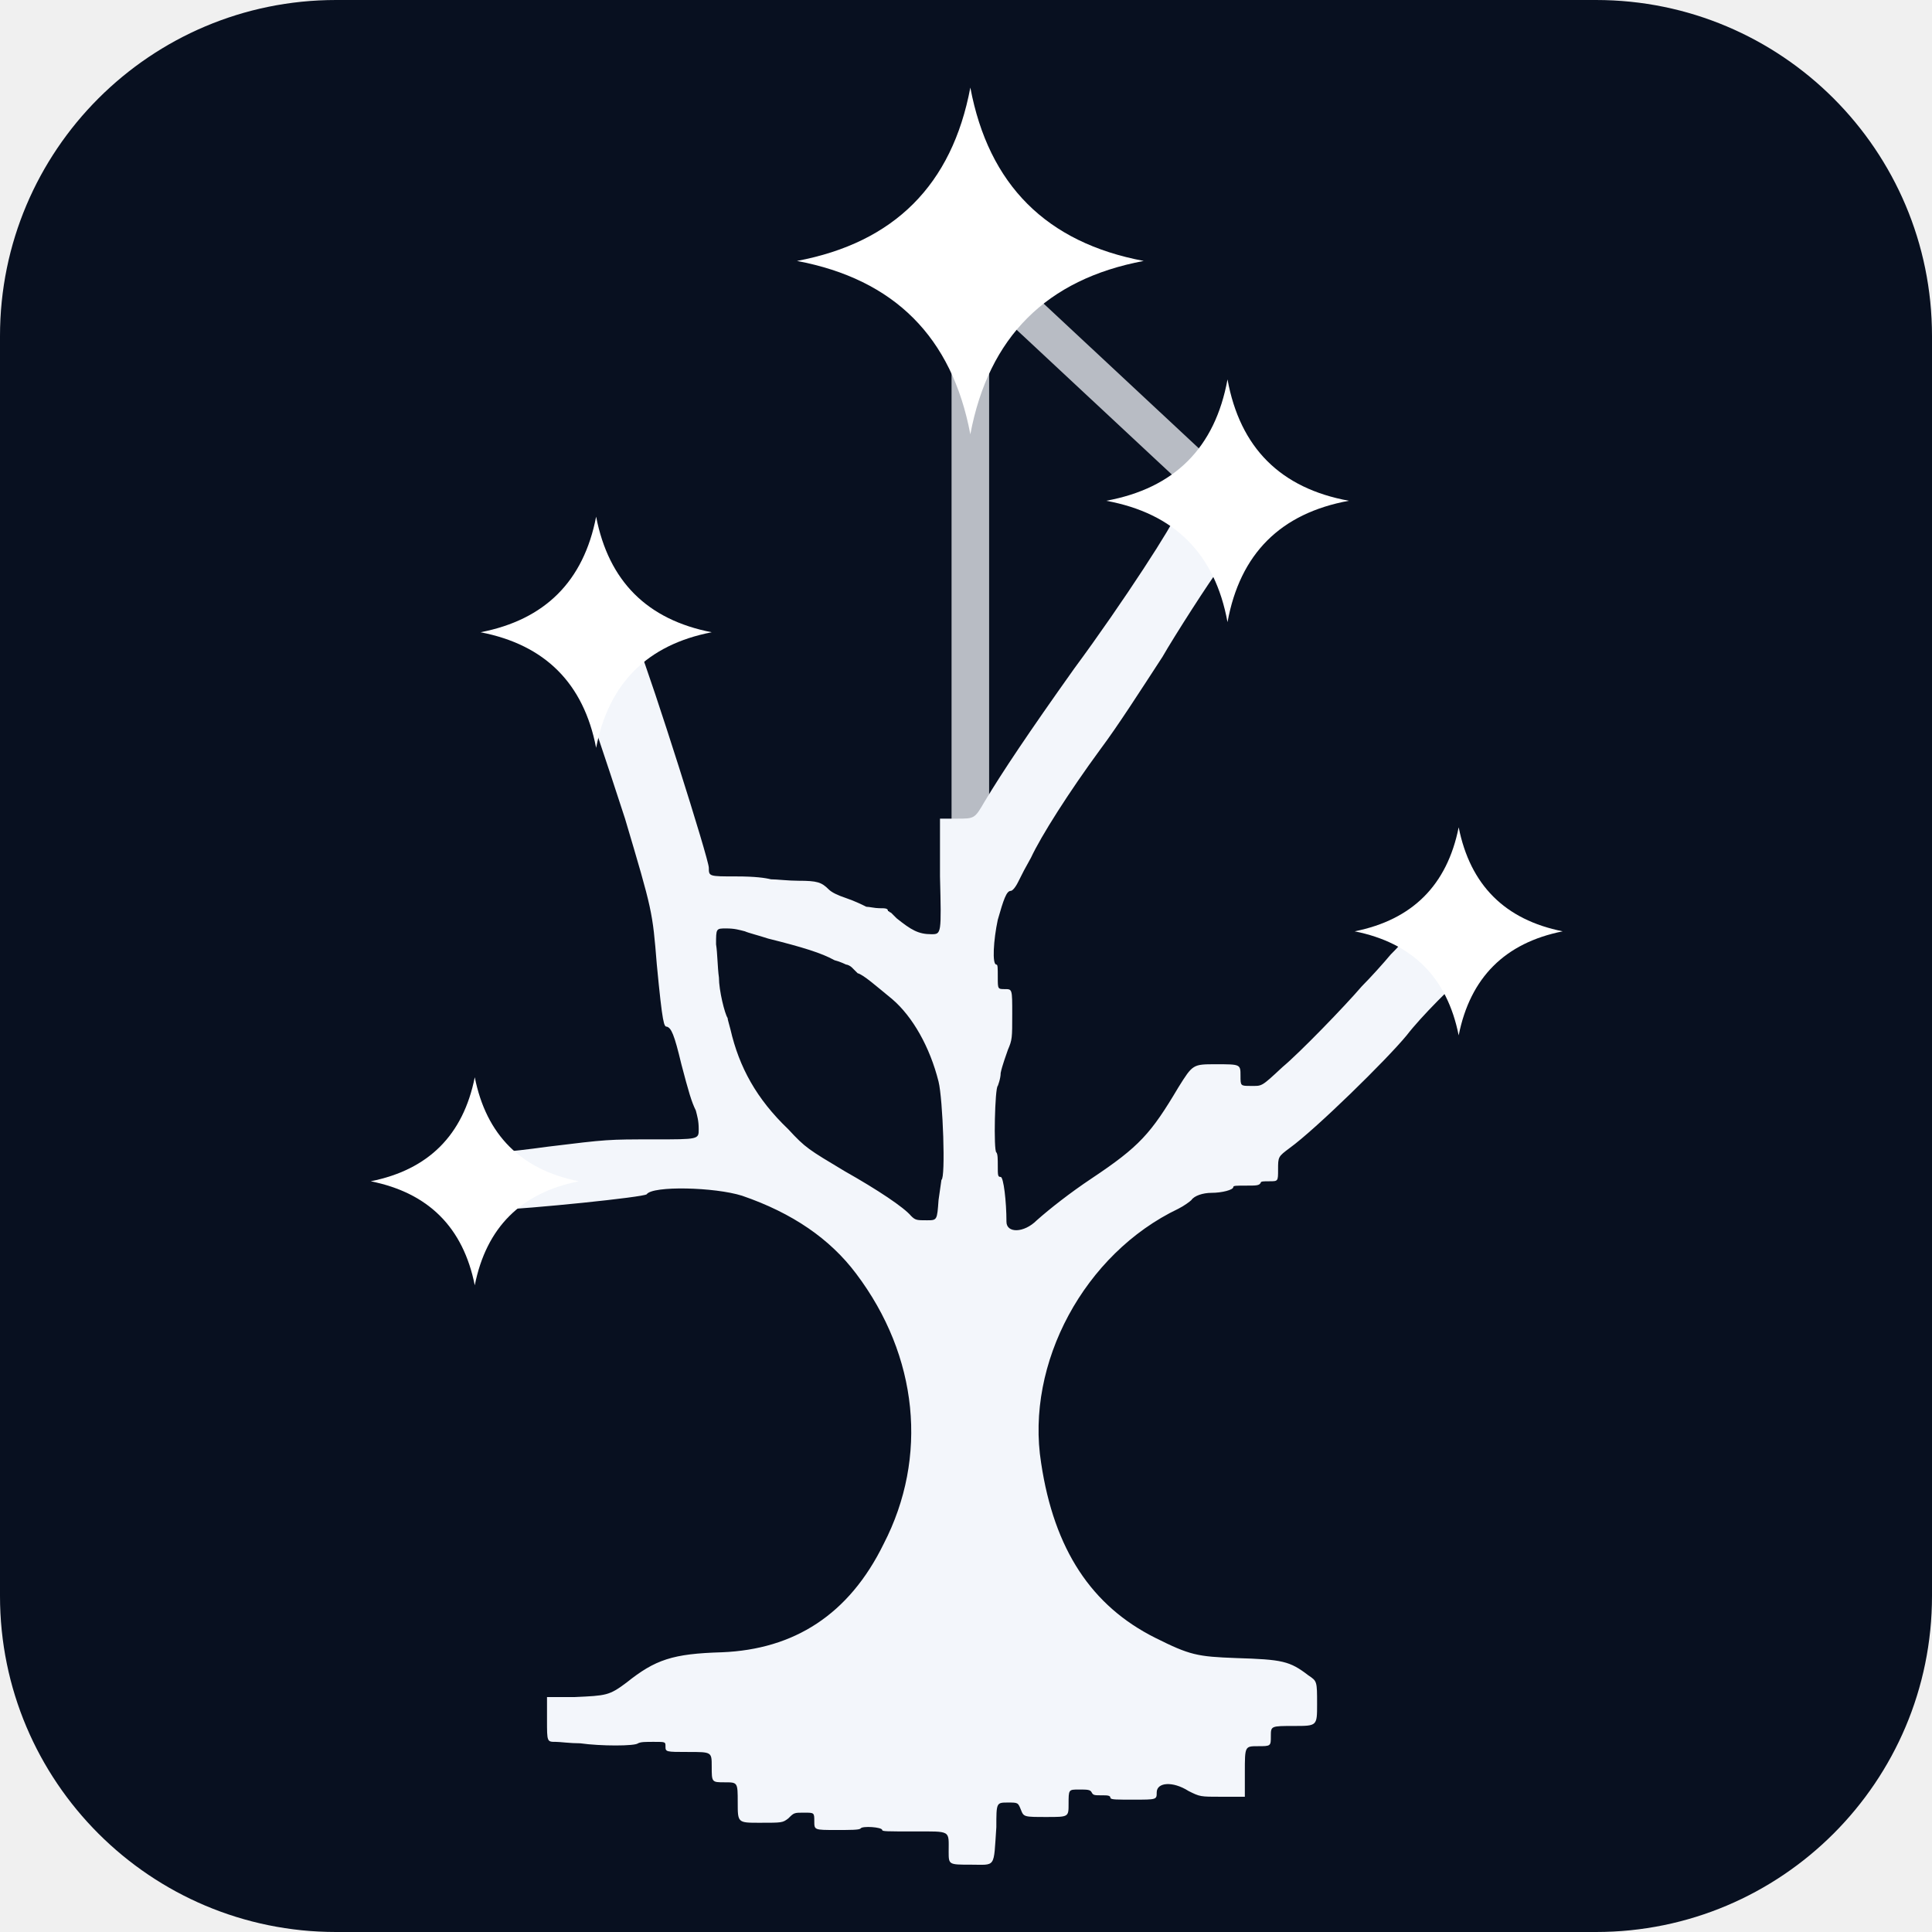
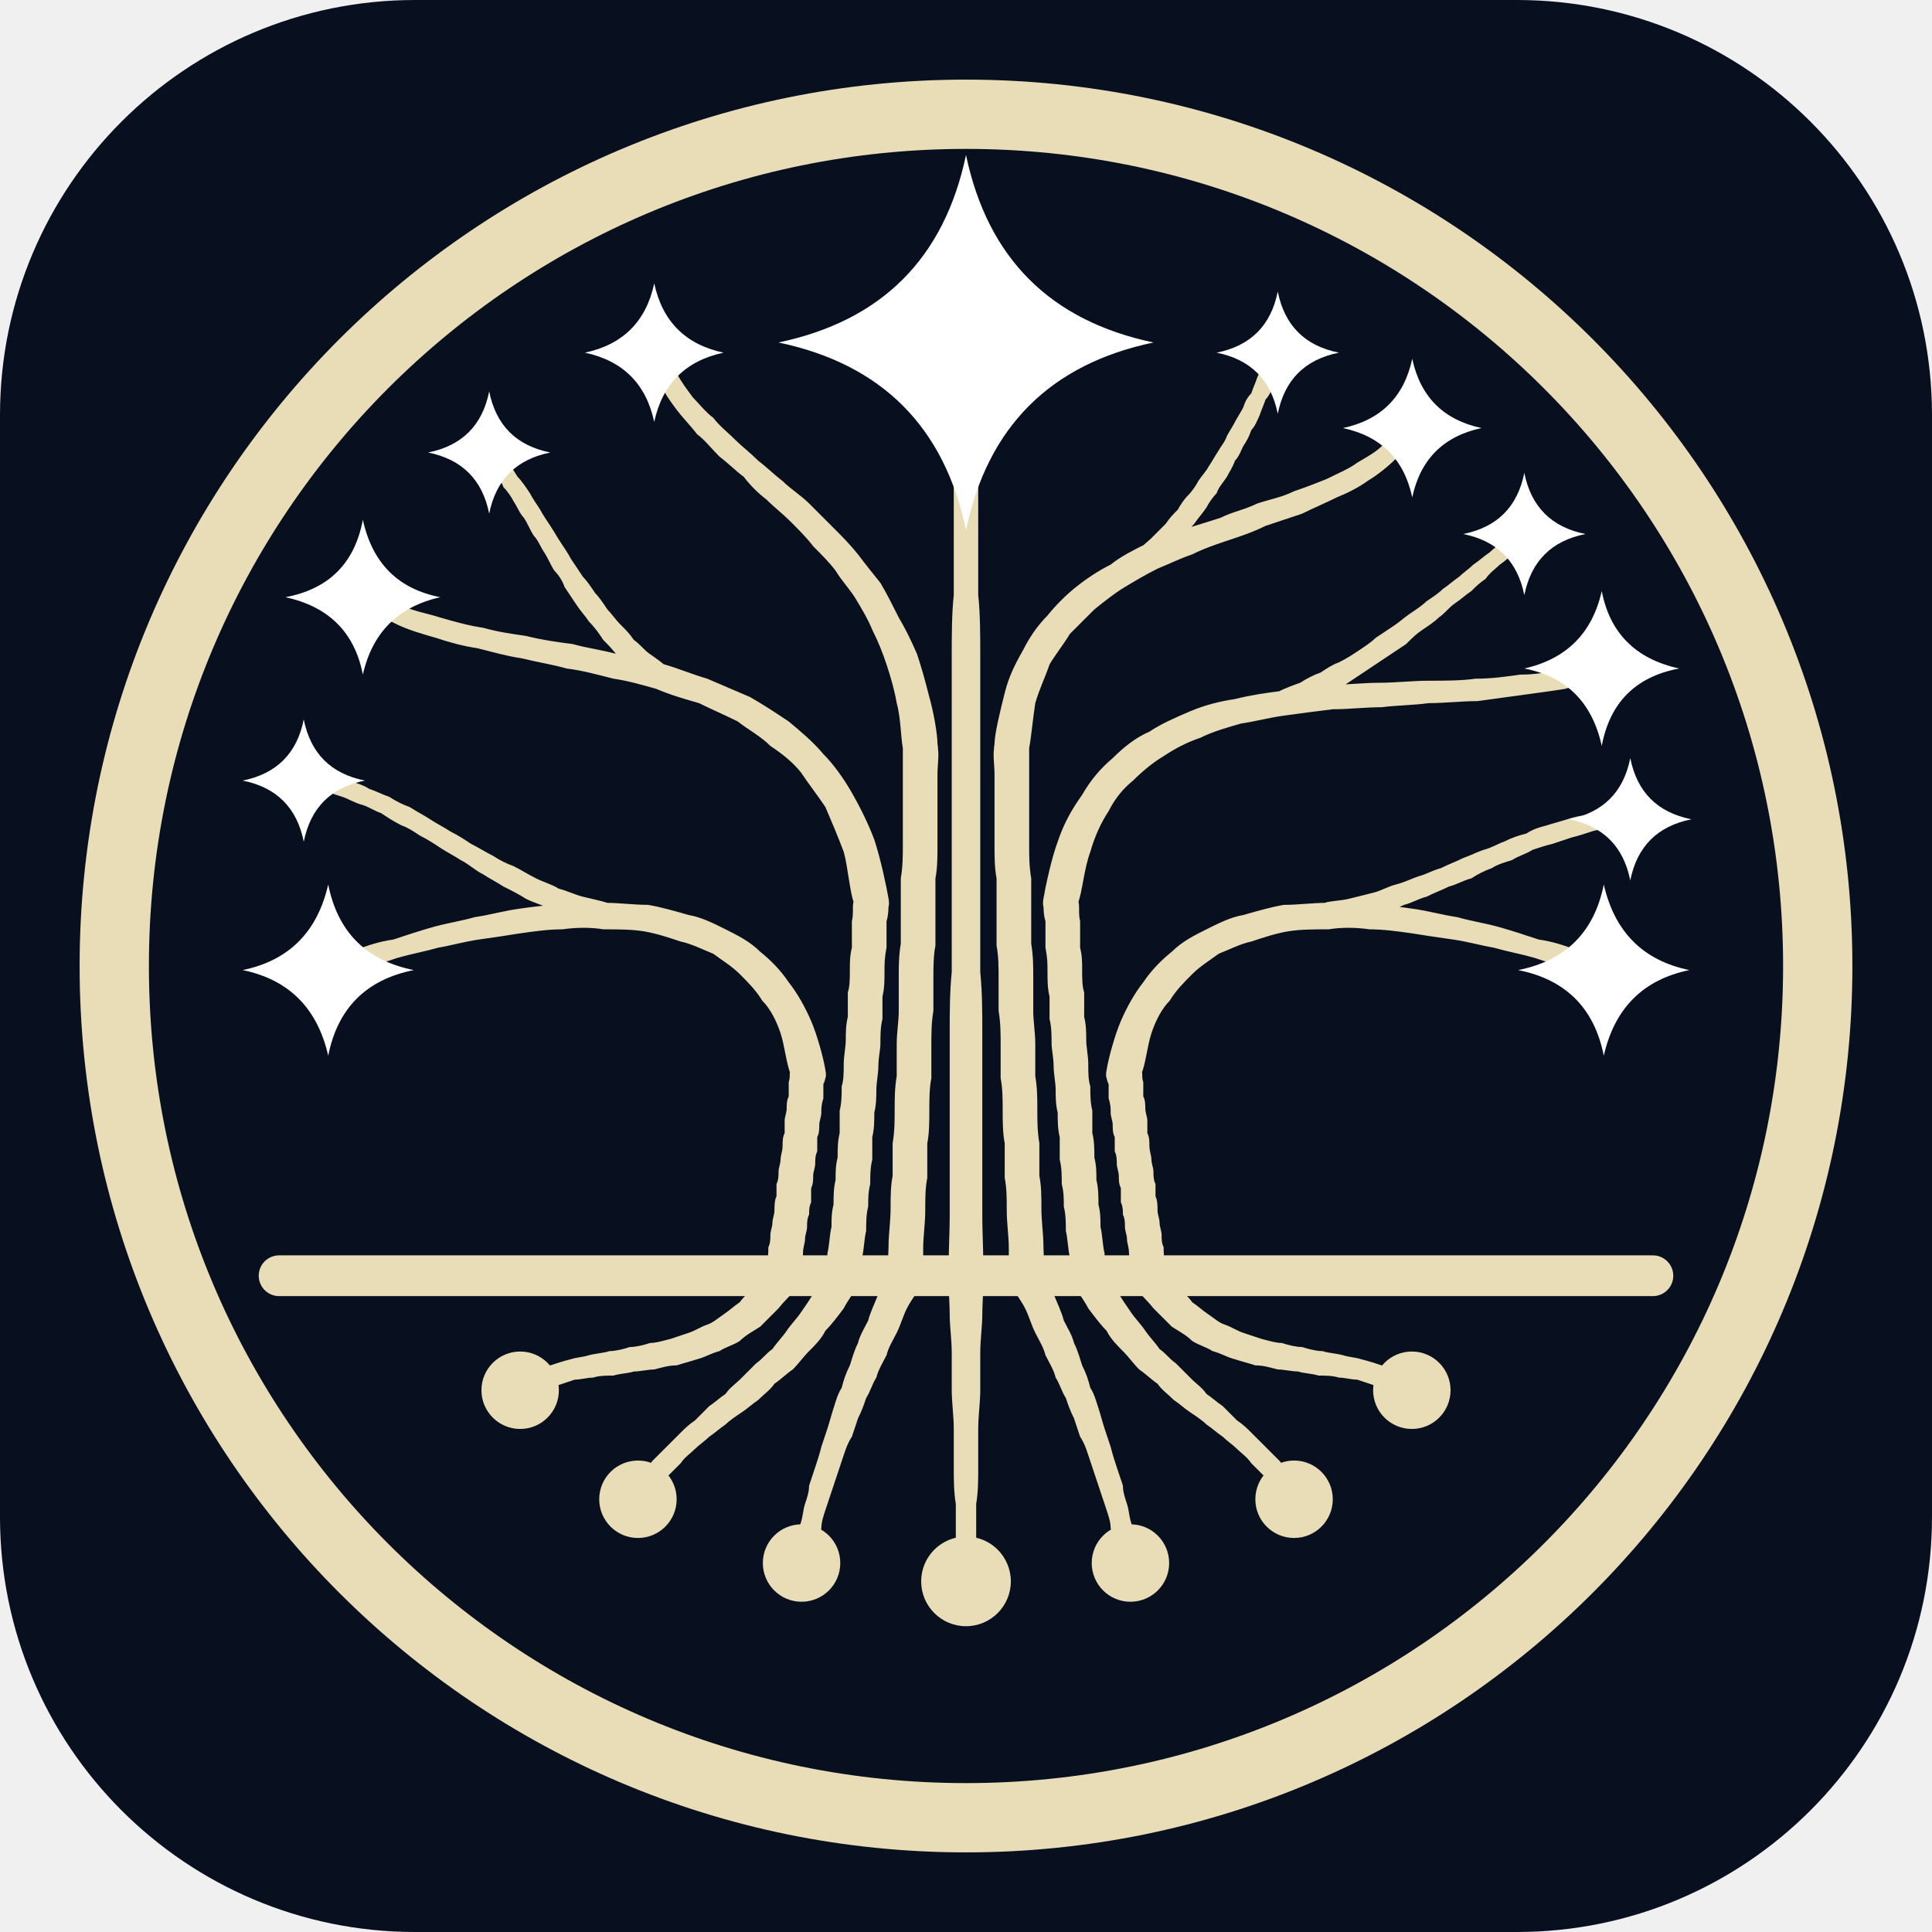
- <svg xmlns="http://www.w3.org/2000/svg" viewBox="68 46 1150 1150">
+ <svg xmlns="http://www.w3.org/2000/svg" viewBox="0 0 1024 1024">
  <style>.s{display:none}@media (max-width:24px){.m{display:none}.s{display:inline}}</style>
-   <rect x="68" y="46" width="1150" height="1150" rx="200" fill="#081020" />
-   <g class="m" transform="translate(643 621) scale(0.86) translate(-623 -590)">
-     <path d="M626 102V503M626 102L804 268" fill="none" stroke="#f3f6fb" stroke-width="26" stroke-linecap="round" opacity=".75" />
-     <path fill="#f3f6fb" fill-rule="evenodd" d="M611 1203C611 1188 613 1189 587 1189C568 1189 565 1189 565 1188C565 1186 551 1185 550 1187C549 1188 543 1188 533 1188C518 1188 518 1188 518 1182C518 1176 518 1176 511 1176C504 1176 504 1176 500 1180C496 1183 496 1183 480 1183C465 1183 465 1183 465 1169C465 1155 465 1155 456 1155C447 1155 447 1155 447 1144C447 1134 447 1134 431 1134C415 1134 415 1134 415 1130C415 1127 415 1127 407 1127C401 1127 398 1127 396 1128C394 1130 370 1130 356 1128C349 1128 342 1127 339 1127C333 1127 333 1127 333 1112L333 1096L352 1096C374 1095 376 1095 388 1086C408 1070 420 1066 454 1065C504 1063 542 1039 566 990C597 930 590 860 547 803C529 779 503 761 468 749C449 743 406 742 402 748C400 750 322 758 295 759L268 759L268 740C268 720 268 720 280 720C289 720 305 719 334 715C375 710 375 710 407 710C438 710 438 710 438 703C438 697 437 694 436 690C433 684 431 677 426 658C421 637 419 633 416 632C414 632 413 631 409 589C406 552 406 552 387 488C372 442 364 418 357 400C348 376 348 376 348 360C348 345 348 345 353 344C357 343 387 342 387 343C387 343 391 355 396 368C406 393 445 516 445 522C445 528 445 528 464 528C477 528 484 529 488 530C492 530 500 531 507 531C520 531 523 532 528 537C530 539 534 541 540 543C546 545 552 548 554 549C556 549 560 550 563 550C567 550 569 550 569 552C570 552 570 553 571 553C571 553 573 555 575 557C585 565 590 568 599 568C606 568 606 568 605 528L605 488L617 488C629 488 629 488 636 476C648 456 666 429 698 384C732 338 768 282 768 278C768 277 772 270 777 263C786 251 786 251 801 251C823 251 823 251 823 270C823 285 823 285 814 298C809 305 804 310 803 310C802 310 800 312 799 314C792 323 767 362 759 376C744 399 728 424 716 440C694 470 675 500 668 515C663 524 663 524 659 532C657 536 655 538 654 538C651 538 649 544 645 558C642 572 641 589 644 589C645 589 645 591 645 598C645 606 645 606 650 606C655 606 655 606 655 623C655 640 655 641 652 648C651 651 648 659 647 664C647 668 645 673 645 673C643 674 642 718 644 719C645 720 645 724 645 728C645 735 645 736 647 736C649 736 651 753 651 767C651 775 663 775 672 766C681 758 695 747 710 737C743 715 751 706 770 674C780 658 780 658 796 658C813 658 813 658 813 666C813 673 813 673 820 673C828 673 827 674 842 660C854 650 885 618 897 604C903 598 912 588 917 582C926 573 927 571 927 568C927 565 928 564 937 556C946 548 946 548 962 548C983 548 983 548 983 570C983 585 983 585 973 592C960 603 938 625 928 638C914 655 865 703 847 716C839 722 839 722 839 731C839 739 839 739 833 739C829 739 827 739 827 740C826 742 824 742 817 742C810 742 808 742 808 743C808 745 800 747 793 747C787 747 781 749 779 752C778 753 774 756 770 758C705 789 664 865 675 934C684 994 710 1033 754 1055C778 1067 783 1068 810 1069C842 1070 847 1071 860 1081C866 1085 866 1085 866 1101C866 1116 866 1116 850 1116C834 1116 834 1116 834 1123C834 1130 834 1130 825 1130C816 1130 816 1130 816 1148L816 1165L800 1165C785 1165 785 1165 777 1161C766 1154 755 1155 755 1162C755 1167 755 1167 739 1167C727 1167 724 1167 723 1166C723 1164 721 1164 717 1164C712 1164 711 1164 710 1162C709 1160 707 1160 701 1160C694 1160 694 1160 694 1170C694 1179 694 1179 679 1179C663 1179 663 1179 661 1174C659 1169 659 1169 652 1169C644 1169 644 1169 644 1186C642 1215 644 1212 626 1212C611 1212 611 1212 611 1203ZM604 752C605 745 606 738 606 738C609 737 607 682 604 670C598 646 586 625 572 613C561 604 552 596 548 595C547 594 545 592 544 591C543 590 541 589 540 589C540 589 536 587 532 586C523 581 510 577 486 571C480 569 472 567 470 566C466 565 463 564 457 564C450 564 450 564 450 575C451 581 451 591 452 598C452 607 456 623 458 626C458 627 459 630 460 634C466 660 478 682 500 703C512 716 514 717 539 732C562 745 580 757 585 763C588 766 589 766 596 766C603 766 603 766 604 752Z" />
-     <path fill="#fff" d="M626 -18Q645 83 746 102Q645 121 626 222Q607 121 506 102Q607 83 626 -18ZM804 184Q817 255 888 268Q817 281 804 352Q791 281 720 268Q791 255 804 184ZM367 279Q380 346 447 359Q380 372 367 439Q354 372 287 359Q354 346 367 279ZM283 667Q295 727 355 739Q295 751 283 811Q271 751 211 739Q271 727 283 667ZM964 494Q976 554 1036 566Q976 578 964 638Q952 578 892 566Q952 554 964 494Z" />
+   <rect width="1024" height="1024" rx="220" fill="#081020" />
+   <g class="m" transform="translate(512 512) scale(1.08) translate(-500 -500)">
+     <circle cx="500" cy="500" r="418" fill="none" stroke="#e9ddb8" stroke-width="34" />
+     <path d="M162.9 652H837.1" stroke="#e9ddb8" stroke-width="20" stroke-linecap="round" />
+     <path fill="#e9ddb8" d="M418 653C419 651 419 650 419 648C419 646 420 643 420 641C420 638 421 636 421 634C421 632 422 630 422 628C422 626 422 624 423 622C423 620 423 618 424 616C424 613 424 611 424 609C425 607 425 605 425 603C425 601 426 599 426 597C426 595 426 593 427 591C427 588 427 586 427 584C428 582 428 580 428 578C428 576 429 574 429 572C429 570 429 568 430 565C430 563 430 560 430 558C431 556 431 555 431 553C431 551 429 547 428 546C427 544 425 544 423 544C422 543 420 543 418 545C417 546 415 549 414 551C413 553 414 554 413 557C413 559 413 561 413 564C412 566 412 568 412 570C412 572 411 574 411 576C411 578 411 580 411 582C410 584 410 586 410 588C410 591 409 593 409 595C409 597 408 599 408 601C408 603 408 605 407 607C407 609 407 611 407 613C406 615 406 618 406 620C406 622 405 624 405 626C405 628 404 630 404 632C404 634 404 636 403 638C403 641 403 643 402 645C402 647 401 649 402 651C402 653 403 657 404 658C405 660 407 660 409 660C410 661 412 661 414 660C416 658 418 655 418 653ZM598 651C599 649 598 647 598 645C597 643 597 641 597 638C596 636 596 634 596 632C596 630 595 628 595 626C595 624 594 622 594 620C594 618 594 615 593 613C593 611 593 609 593 607C592 605 592 603 592 601C592 599 591 597 591 595C591 593 590 591 590 588C590 586 590 584 589 582C589 580 589 578 589 576C589 574 588 572 588 570C588 568 588 566 587 564C587 561 587 559 587 557C586 554 587 553 586 551C585 549 583 546 582 545C580 543 578 543 577 544C575 544 573 544 572 546C571 547 569 551 569 553C569 555 569 556 570 558C570 560 570 563 570 565C571 568 571 570 571 572C571 574 572 576 572 578C572 580 572 582 573 584C573 586 573 588 573 591C574 593 574 595 574 597C574 599 575 601 575 603C575 605 575 607 576 609C576 611 576 613 576 616C577 618 577 620 577 622C578 624 578 626 578 628C578 630 579 632 579 634C579 636 580 638 580 641C580 643 581 646 581 648C581 650 581 651 582 653C582 655 584 658 586 660C588 661 590 661 591 660C593 660 595 660 596 658C597 657 598 653 598 651ZM448 653C449 650 449 647 449 643C450 639 450 634 451 630C451 626 451 622 452 618C452 614 452 611 453 607C453 603 453 599 454 595C454 591 454 588 454 584C455 580 455 576 455 572C456 568 456 564 456 561C456 557 457 553 457 549C457 545 458 541 458 538C458 534 458 530 459 526C459 522 459 518 459 515C460 511 460 507 460 503C460 499 460 496 461 491C461 487 461 482 461 478C462 475 462 471 462 468C461 466 460 463 459 461C457 460 455 460 454 460C452 459 450 460 449 461C447 462 446 465 445 468C444 470 445 474 444 478C444 481 444 486 444 491C443 495 443 498 443 502C443 506 443 510 442 513C442 517 442 521 442 525C441 529 441 533 441 536C441 540 440 544 440 548C440 552 440 556 439 559C439 563 439 567 438 571C438 575 438 579 438 582C437 586 437 590 437 594C436 598 436 601 436 605C435 609 435 613 435 617C434 621 434 624 434 628C433 632 433 637 432 641C432 645 431 648 432 651C432 654 433 657 434 658C436 660 438 660 439 660C441 661 443 661 444 659C446 658 448 656 448 653ZM568 651C569 648 568 645 568 641C567 637 567 632 566 628C566 624 566 621 565 617C565 613 565 609 564 605C564 601 564 598 563 594C563 590 563 586 562 582C562 579 562 575 562 571C561 567 561 563 561 559C560 556 560 552 560 548C560 544 559 540 559 536C559 533 559 529 558 525C558 521 558 517 558 513C557 510 557 506 557 502C557 498 557 495 556 491C556 486 556 481 556 478C555 474 556 470 555 468C554 465 553 462 551 461C550 460 548 459 546 460C545 460 543 460 541 461C540 463 539 466 538 468C538 471 538 475 539 478C539 482 539 487 539 491C540 496 540 499 540 503C540 507 540 511 541 515C541 518 541 522 541 526C542 530 542 534 542 538C542 541 543 545 543 549C543 553 544 557 544 561C544 564 544 568 545 572C545 576 545 580 546 584C546 588 546 591 546 595C547 599 547 603 547 607C548 611 548 614 548 618C549 622 549 626 549 630C550 634 550 639 551 643C551 647 551 650 552 653C552 656 554 658 556 659C557 661 559 661 561 660C562 660 564 660 566 658C567 657 568 654 568 651ZM478 652C479 649 479 644 479 638C479 633 480 626 480 620C480 614 480 609 481 604C481 598 481 593 481 587C482 582 482 576 482 571C482 566 482 560 483 555C483 549 483 544 483 539C483 533 483 528 484 522C484 517 484 511 484 506C484 501 484 495 485 490C485 484 485 479 485 473C485 468 485 463 485 457C486 452 486 446 486 441C486 435 486 430 486 425C486 419 486 412 486 406C486 401 487 396 486 392C486 389 484 387 483 385C482 384 480 384 478 384C476 383 474 384 473 385C472 386 470 388 469 392C469 395 469 401 469 406C469 412 469 419 469 424C469 430 469 435 469 441C469 446 469 451 468 457C468 462 468 468 468 473C468 478 468 484 468 489C467 495 467 500 467 505C467 511 467 516 467 522C467 527 466 533 466 538C466 543 466 549 466 554C465 560 465 565 465 570C465 576 465 581 464 587C464 592 464 597 464 603C463 608 463 613 463 619C463 625 462 632 462 637C462 643 461 648 462 652C462 655 463 657 465 659C466 660 468 660 470 660C471 661 473 660 475 659C476 658 478 656 478 652ZM538 652C539 648 538 643 538 637C538 632 537 625 537 619C537 613 537 608 536 603C536 597 536 592 536 587C535 581 535 576 535 570C535 565 535 560 534 554C534 549 534 543 534 538C534 533 533 527 533 522C533 516 533 511 533 505C533 500 533 495 532 489C532 484 532 478 532 473C532 468 532 462 532 457C531 451 531 446 531 441C531 435 531 430 531 424C531 419 531 412 531 406C531 401 531 395 531 392C530 388 528 386 527 385C526 384 524 383 522 384C520 384 518 384 517 385C516 387 514 389 514 392C513 396 514 401 514 406C514 412 514 419 514 425C514 430 514 435 514 441C514 446 514 452 515 457C515 463 515 468 515 473C515 479 515 484 515 490C516 495 516 501 516 506C516 511 516 517 516 522C517 528 517 533 517 539C517 544 517 549 517 555C518 560 518 566 518 571C518 576 518 582 519 587C519 593 519 598 519 604C520 609 520 614 520 620C520 626 521 633 521 638C521 644 521 649 522 652C522 656 524 658 525 659C527 660 529 661 530 660C532 660 534 660 535 659C537 657 538 655 538 652ZM431 551C430 545 427 534 424 527C421 520 417 513 413 508C409 502 404 497 399 493C394 488 388 485 382 482C376 479 370 476 364 475C357 473 350 471 344 470C337 470 330 469 323 469C316 469 308 469 301 470C294 470 287 471 280 472C273 473 266 475 259 476C252 478 245 479 238 481C231 483 225 485 219 487C212 488 206 490 201 492C195 494 188 497 185 498C182 499 183 500 182 501C182 502 182 503 182 504C183 505 183 505 184 506C185 506 185 507 188 506C191 506 198 503 204 501C209 500 215 498 221 496C228 494 234 493 241 491C247 490 254 488 261 487C268 486 275 485 281 484C288 483 295 482 302 482C309 481 316 481 322 482C329 482 336 482 342 483C348 484 354 486 360 488C365 489 371 492 376 494C380 497 385 500 389 504C393 508 397 512 400 517C404 521 407 527 409 533C411 539 412 549 414 553C416 558 417 558 419 560C420 561 422 561 424 560C426 560 427 560 429 558C430 556 432 556 431 551ZM324 469C321 468 316 467 312 466C308 465 304 463 300 462C297 460 293 459 289 457C285 455 282 453 278 451C275 450 271 448 268 446C264 444 261 442 257 440C254 438 251 436 247 434C244 432 240 430 237 428C234 426 230 424 227 422C224 421 220 419 217 417C214 416 210 414 207 413C204 411 200 410 197 409C193 408 190 407 186 406C183 406 178 405 175 405C173 405 173 406 172 406C171 407 171 408 171 408C171 409 171 410 172 411C172 412 173 412 175 413C177 413 181 414 184 414C188 415 191 416 194 417C197 418 200 420 204 421C207 422 210 424 213 425C216 427 219 429 223 431C226 432 229 434 232 436C236 438 239 440 242 442C245 444 249 446 252 448C256 450 259 453 263 455C266 457 270 459 273 461C277 463 281 465 284 467C288 469 292 470 296 472C300 474 304 475 308 477C312 478 318 481 321 481C324 482 325 481 326 480C328 479 328 478 328 477C329 476 329 474 328 473C327 472 327 471 324 469ZM462 467C461 461 458 447 455 438C452 430 448 422 444 415C440 408 435 401 430 396C425 390 419 385 413 380C407 376 401 372 394 368C387 365 380 362 373 359C366 357 359 354 352 352C344 350 337 349 329 347C322 345 314 344 307 342C299 341 292 340 284 338C277 337 270 336 263 334C256 333 249 331 242 329C236 327 229 326 223 323C218 321 210 317 207 315C203 314 204 315 203 315C202 316 201 316 201 317C200 318 200 319 200 320C200 321 199 321 202 323C206 325 214 329 220 332C226 335 233 337 240 339C246 341 253 343 260 344C268 346 275 348 282 349C290 351 297 352 304 354C312 355 319 357 327 359C334 360 341 362 348 364C355 367 362 369 369 371C375 374 382 377 388 380C393 384 399 387 404 392C410 396 415 400 419 405C423 411 427 416 431 422C434 429 437 436 440 444C442 451 443 464 445 469C447 475 448 474 449 476C451 477 453 477 455 476C456 476 458 476 459 474C460 473 463 473 462 467ZM354 354C352 352 348 349 345 347C342 345 340 342 337 340C335 337 333 335 330 332C328 330 326 327 324 325C322 322 320 319 318 317C316 314 314 311 312 309C310 306 308 303 306 300C305 298 303 295 301 292C299 289 298 287 296 284C294 281 292 278 291 276C289 273 287 270 286 268C284 265 282 262 280 260C278 257 277 255 275 252C273 250 271 247 269 245C267 244 267 244 266 244C265 244 264 244 263 245C263 245 262 246 262 247C262 248 262 248 263 250C264 252 266 255 268 257C270 260 272 262 273 265C275 267 277 270 278 272C280 275 281 278 283 280C285 283 286 286 288 289C290 291 291 294 293 297C295 300 296 303 298 306C300 308 302 311 303 314C305 317 307 320 309 323C311 326 313 328 315 331C318 334 320 337 322 340C324 342 327 345 329 348C332 350 335 353 337 356C340 358 344 362 346 363C349 365 350 364 352 364C353 364 354 363 355 362C355 361 356 360 356 359C356 357 355 356 354 354ZM486 391C486 386 484 375 482 368C480 360 478 353 476 347C473 340 470 334 467 329C464 323 461 317 458 312C454 307 450 302 447 298C443 293 439 289 435 285C431 281 427 277 423 273C419 269 414 266 410 262C406 259 402 255 398 252C394 248 390 245 387 242C383 238 379 235 376 231C372 228 369 224 366 221C363 217 360 213 358 209C355 205 353 199 351 197C349 194 349 195 348 194C347 194 346 194 345 195C344 195 343 195 343 196C343 197 342 198 343 200C344 203 347 210 350 214C352 219 355 223 358 227C361 231 365 235 368 239C372 242 375 246 379 250C383 253 387 257 391 260C394 264 398 268 402 271C406 275 410 278 414 282C418 286 422 290 425 294C429 298 433 302 436 306C439 311 443 315 446 320C449 325 452 330 454 335C457 341 459 346 461 352C463 358 465 365 466 371C468 378 468 388 469 393C471 398 472 398 474 399C475 401 477 401 479 400C480 400 482 400 484 398C485 397 487 396 486 391ZM586 553C588 549 589 539 591 533C593 527 596 521 600 517C603 512 607 508 611 504C615 500 620 497 624 494C629 492 635 489 640 488C646 486 652 484 658 483C664 482 671 482 678 482C684 481 691 481 698 482C705 482 712 483 719 484C725 485 732 486 739 487C746 488 753 490 759 491C766 493 772 494 779 496C785 498 791 500 796 501C802 503 809 506 812 506C815 507 815 506 816 506C817 505 817 505 818 504C818 503 818 502 818 501C817 500 818 499 815 498C812 497 805 494 799 492C794 490 788 488 781 487C775 485 769 483 762 481C755 479 748 478 741 476C734 475 727 473 720 472C713 471 706 470 699 470C692 469 684 469 677 469C670 469 663 470 656 470C650 471 643 473 636 475C630 476 624 479 618 482C612 485 606 488 601 493C596 497 591 502 587 508C583 513 579 520 576 527C573 534 570 545 569 551C568 556 570 556 571 558C573 560 574 560 576 560C578 561 580 561 581 560C583 558 584 558 586 553ZM679 481C682 481 687 479 691 478C695 477 699 476 703 474C707 473 711 472 715 470C719 469 722 467 726 466C730 464 733 463 737 461C741 460 744 458 748 457C751 455 755 453 758 452C761 450 765 449 768 448C771 446 775 445 778 443C781 442 784 441 788 440C791 439 794 438 797 437C801 436 804 435 807 434C810 433 813 433 816 433C820 432 824 432 826 432C828 431 829 431 829 430C830 429 830 429 830 428C830 427 830 426 829 425C829 425 828 424 826 424C824 424 819 424 816 424C812 425 809 425 805 426C802 426 798 427 795 428C792 429 788 430 785 431C781 432 778 433 775 435C771 436 768 437 764 439C761 440 758 442 754 443C751 444 747 446 744 447C740 449 737 450 733 452C729 453 726 455 722 456C719 457 715 459 711 460C707 461 704 463 700 464C696 465 692 466 688 467C684 468 679 468 676 469C674 470 673 472 672 473C671 474 671 475 672 476C672 478 672 479 673 480C675 480 676 481 679 481ZM555 469C557 464 558 452 561 444C563 437 566 430 570 424C573 418 577 413 582 409C587 404 592 400 597 397C603 393 609 390 615 388C621 385 628 383 635 381C642 380 649 378 657 377C664 376 672 375 680 374C688 374 696 373 704 373C712 372 720 372 727 371C735 371 743 370 751 370C758 369 766 368 773 367C780 366 788 365 794 364C801 362 810 359 813 358C817 356 816 356 816 355C817 354 816 353 816 352C816 351 815 350 814 350C813 349 814 349 810 349C807 350 799 353 792 354C786 356 779 357 772 357C765 358 758 359 750 359C743 360 735 360 727 360C719 360 711 361 703 361C695 361 687 362 679 362C671 363 663 364 655 365C647 366 640 367 632 369C625 370 617 372 610 375C603 378 596 381 590 385C583 388 577 393 572 398C566 403 561 409 557 416C552 423 548 430 545 439C542 447 539 461 538 467C537 473 540 473 541 474C542 476 544 476 545 476C547 477 549 477 551 476C552 474 553 474 555 469ZM659 376C661 375 666 373 669 371C673 369 676 367 679 366C683 364 686 362 689 360C692 358 695 356 698 354C701 352 704 350 707 348C710 346 713 344 716 342C719 339 721 337 724 335C727 333 730 331 732 329C735 327 737 324 740 322C743 320 745 318 748 316C750 314 752 312 755 310C757 307 760 305 762 303C765 301 767 299 769 297C772 295 775 293 777 291C778 290 778 289 778 288C778 287 778 286 777 286C777 285 776 284 775 284C774 284 773 284 772 285C770 286 767 289 764 291C762 293 759 295 757 297C754 299 752 301 749 303C747 305 744 307 742 309C739 311 737 313 734 315C732 317 729 319 726 321C724 323 721 325 718 327C715 329 713 331 710 333C707 335 704 337 701 339C699 341 696 343 693 345C690 347 687 349 683 351C680 352 677 354 674 356C671 357 667 359 664 361C661 362 656 364 654 365C651 367 651 368 650 370C650 371 650 372 651 373C651 374 652 375 653 376C654 377 656 377 659 376ZM531 393C532 388 533 377 534 371C536 364 539 358 541 352C544 347 548 342 551 337C555 333 559 329 563 325C568 321 573 317 578 314C583 311 588 308 594 305C599 303 605 300 611 298C617 295 623 293 629 291C635 289 641 287 647 284C653 282 659 280 665 278C671 275 676 273 682 270C687 268 693 265 697 262C702 259 707 255 711 251C716 248 721 241 723 239C725 236 724 236 723 235C723 234 722 233 722 232C721 232 720 231 719 231C718 232 718 231 715 233C713 235 709 241 705 244C701 248 697 250 692 253C688 256 683 258 677 261C672 263 667 265 661 267C655 270 649 271 643 273C637 276 631 277 625 280C619 282 612 284 606 286C600 288 594 291 588 293C582 296 576 299 571 303C565 306 559 310 554 314C549 318 544 323 540 328C535 333 531 339 528 345C524 352 521 358 519 366C517 374 514 386 514 391C513 396 515 397 516 398C518 400 520 400 521 400C523 401 525 401 526 399C528 398 529 398 531 393ZM593 305C595 303 598 300 600 297C602 295 604 293 606 290C608 288 610 285 612 283C614 280 616 278 618 275C619 273 621 270 623 268C624 265 626 263 628 260C629 258 631 255 632 252C634 250 635 247 636 245C638 242 639 240 640 237C642 235 643 232 644 230C645 227 646 225 647 222C649 220 650 217 651 215C652 212 653 210 654 208C655 205 656 202 657 200C657 198 657 198 657 197C656 196 655 195 655 195C654 195 653 194 652 195C651 195 650 196 650 197C649 199 647 202 646 204C645 207 644 209 643 211C642 214 641 216 640 219C638 221 637 223 636 226C635 228 633 231 632 233C631 235 629 238 628 240C627 243 625 245 624 247C622 250 621 252 619 255C618 257 616 259 614 262C613 264 611 267 609 269C607 271 605 274 604 276C602 278 600 280 598 283C596 285 594 287 591 290C589 292 586 294 585 296C583 298 583 300 583 301C583 303 584 304 585 305C585 305 586 306 588 306C589 306 591 306 593 305ZM403 647C401 650 399 654 396 657C394 660 391 662 389 665C386 667 384 669 381 671C378 673 376 675 373 676C370 677 367 679 364 680C361 681 358 682 355 683C351 684 348 685 345 685C342 686 338 687 335 687C332 688 328 689 325 689C322 690 319 690 315 691C312 692 309 692 306 693C302 694 299 695 296 696C293 697 290 698 287 700C284 701 281 703 279 704C277 706 277 707 277 708C276 709 277 710 277 711C278 711 278 712 280 712C281 713 282 713 284 712C286 711 288 709 291 708C294 707 296 706 299 706C302 705 305 704 308 703C311 703 314 702 317 702C320 701 324 701 327 701C330 700 334 700 337 699C340 699 344 698 347 698C351 697 354 696 358 696C361 695 365 694 368 693C372 692 375 690 379 689C382 687 386 686 389 684C392 681 396 679 399 677C402 674 405 671 408 668C411 664 416 660 417 657C419 653 418 651 418 649C417 647 416 646 415 645C413 644 411 643 410 644C408 644 405 645 403 647ZM583 657C584 660 589 664 592 668C595 671 598 674 601 677C604 679 608 681 611 684C614 686 618 687 621 689C625 690 628 692 632 693C635 694 639 695 642 696C646 696 649 697 653 698C656 698 660 699 663 699C666 700 670 700 673 701C676 701 680 701 683 702C686 702 689 703 692 703C695 704 698 705 701 706C704 706 706 707 709 708C712 709 714 711 716 712C718 713 719 713 720 712C722 712 722 711 723 711C723 710 724 709 723 708C723 707 723 706 721 704C719 703 716 701 713 700C710 698 707 697 704 696C701 695 698 694 694 693C691 692 688 692 685 691C681 690 678 690 675 689C672 689 668 688 665 687C662 687 658 686 655 685C652 685 649 684 645 683C642 682 639 681 636 680C633 679 630 677 627 676C624 675 622 673 619 671C616 669 614 667 611 665C609 662 606 660 604 657C601 654 599 650 597 647C595 645 592 644 590 644C589 643 587 644 585 645C584 646 583 647 582 649C582 651 581 653 583 657ZM433 648C430 650 428 656 426 659C424 663 421 667 419 670C417 673 414 676 412 679C410 682 407 685 405 688C402 690 400 693 397 695C394 698 392 700 389 703C387 705 384 707 382 710C379 712 377 714 374 716C372 718 369 721 367 723C364 725 362 727 360 729C357 732 355 734 353 736C351 738 348 741 346 743C344 746 342 748 340 751C339 754 336 757 335 759C334 761 335 762 335 763C335 765 336 765 337 766C338 766 338 766 339 766C340 766 341 766 343 764C344 762 346 759 348 757C350 754 352 752 354 750C356 748 358 746 360 744C362 741 365 739 367 737C369 735 372 733 374 731C377 729 379 727 382 725C384 723 387 721 390 719C393 717 395 715 398 713C401 710 404 708 406 705C409 703 412 700 415 698C418 695 420 692 423 689C426 686 429 683 431 679C434 676 437 672 440 668C442 664 446 659 447 656C449 653 448 650 448 648C447 647 446 645 444 645C443 644 441 643 439 644C437 644 435 645 433 648ZM553 656C554 659 558 664 560 668C563 672 566 676 569 679C571 683 574 686 577 689C580 692 582 695 585 698C588 700 591 703 594 705C596 708 599 710 602 713C605 715 607 717 610 719C613 721 616 723 618 725C621 727 623 729 626 731C628 733 631 735 633 737C635 739 638 741 640 744C642 746 644 748 646 750C648 752 650 754 652 757C654 759 656 762 657 764C659 766 660 766 661 766C662 766 662 766 663 766C664 765 665 765 665 763C665 762 666 761 665 759C664 757 661 754 660 751C658 748 656 746 654 743C652 741 649 738 647 736C645 734 643 732 640 729C638 727 636 725 633 723C631 721 628 718 626 716C623 714 621 712 618 710C616 707 613 705 611 703C608 700 606 698 603 695C600 693 598 690 595 688C593 685 590 682 588 679C586 676 583 673 581 670C579 667 576 663 574 659C572 656 570 650 567 648C565 645 563 644 561 644C559 643 557 644 556 645C554 645 553 647 552 648C552 650 551 653 553 656ZM462 648C460 651 459 657 457 661C455 666 453 670 452 674C450 678 448 681 447 685C445 689 444 693 443 696C441 700 440 703 439 707C437 710 436 714 435 717C434 720 433 724 432 727C431 730 430 733 429 736C428 740 427 743 426 746C425 749 424 752 423 755C423 758 422 761 421 764C420 767 420 770 419 773C418 776 418 779 417 783C416 786 415 790 415 792C415 794 415 795 416 796C416 797 417 797 418 797C419 798 420 798 421 797C422 797 423 796 424 794C425 792 425 788 426 785C427 782 428 779 429 776C429 773 430 770 431 767C432 764 433 761 434 758C435 755 436 752 437 749C438 746 439 743 440 740C441 737 442 734 444 731C445 728 446 725 447 722C449 718 450 715 451 712C453 709 454 705 456 702C457 698 459 695 461 691C462 687 464 684 466 680C468 676 469 672 471 668C473 664 477 659 478 656C479 652 478 650 477 648C477 646 475 645 474 644C472 644 470 643 468 644C467 644 464 645 462 648ZM522 656C523 659 527 664 529 668C531 672 532 676 534 680C536 684 538 687 539 691C541 695 543 698 544 702C546 705 547 709 549 712C550 715 551 718 553 722C554 725 555 728 556 731C558 734 559 737 560 740C561 743 562 746 563 749C564 752 565 755 566 758C567 761 568 764 569 767C570 770 571 773 571 776C572 779 573 782 574 785C575 788 575 792 576 794C577 796 578 797 579 797C580 798 581 798 582 797C583 797 584 797 584 796C585 795 585 794 585 792C585 790 584 786 583 783C582 779 582 776 581 773C580 770 580 767 579 764C578 761 577 758 577 755C576 752 575 749 574 746C573 743 572 740 571 736C570 733 569 730 568 727C567 724 566 720 565 717C564 714 563 710 561 707C560 703 559 700 557 696C556 693 555 689 553 685C552 681 550 678 548 674C547 670 545 666 543 661C541 657 540 651 538 648C536 645 533 644 532 644C530 643 528 644 526 644C525 645 523 646 523 648C522 650 521 652 522 656ZM508 652C509 646 508 633 508 623C508 614 508 604 508 594C508 584 508 574 508 564C508 554 508 544 508 533C508 523 508 513 507 503C507 492 507 482 507 471C507 461 507 451 507 440C507 430 507 420 507 409C507 399 507 389 507 378C507 368 507 358 507 348C507 338 507 327 506 318C506 308 506 298 506 288C506 278 506 268 506 259C506 249 506 236 506 231C506 225 505 227 504 226C503 225 501 225 500 225C499 225 497 225 496 226C495 227 494 225 494 231C494 236 494 249 494 259C494 268 494 278 494 288C494 298 494 308 494 318C493 327 493 338 493 348C493 358 493 368 493 378C493 389 493 399 493 409C493 420 493 430 493 440C493 451 493 461 493 471C493 482 493 492 493 503C492 513 492 523 492 533C492 544 492 554 492 564C492 574 492 584 492 594C492 604 492 614 492 623C492 633 491 646 492 652C492 658 494 657 495 659C496 660 498 660 500 660C502 660 504 660 505 659C506 657 508 658 508 652ZM492 652C491 656 492 664 492 671C492 677 493 683 493 690C493 696 493 702 493 708C493 714 494 721 494 727C494 733 494 740 494 746C494 752 494 758 495 764C495 771 495 777 495 783C495 790 495 798 496 802C496 806 497 805 497 806C498 806 499 806 500 806C501 806 502 806 503 806C503 805 504 806 504 802C505 798 505 790 505 783C505 777 505 771 505 764C506 758 506 752 506 746C506 740 506 733 506 727C506 721 507 714 507 708C507 702 507 696 507 690C507 683 508 677 508 671C508 664 509 656 508 652C508 648 506 647 505 645C504 644 502 644 500 644C498 644 496 644 495 645C494 647 492 648 492 652Z" />
+     <g fill="#e9ddb8">
+       <circle cx="281.2" cy="708.2" r="19" />
+       <circle cx="718.8" cy="708.2" r="19" />
+       <circle cx="339" cy="761.7" r="19" />
+       <circle cx="661" cy="761.7" r="19" />
+       <circle cx="419.3" cy="793" r="19" />
+       <circle cx="580.7" cy="793" r="19" />
+       <circle cx="500" cy="802" r="22" />
+     </g>
+     <path fill="#ffffff" d="M187 460Q194 495 229 502Q194 509 187 544Q179 509 145 502Q179 495 187 460ZM175 379Q180 404 205 409Q180 414 175 439Q170 414 145 409Q170 404 175 379ZM204 281Q211 313 242 319Q211 326 204 357Q198 326 166 319Q198 313 204 281ZM266 218Q271 243 296 248Q271 253 266 278Q261 253 236 248Q261 243 266 218ZM347 165Q353 193 381 199Q353 205 347 233Q341 205 313 199Q341 193 347 165ZM813 460Q821 495 855 502Q821 509 813 544Q806 509 771 502Q806 495 813 460ZM826 398Q831 423 856 428Q831 433 826 458Q821 433 796 428Q821 423 826 398ZM812 316Q818 347 850 354Q818 360 812 392Q805 360 774 354Q805 347 812 316ZM774 258Q779 283 804 288Q779 293 774 318Q769 293 744 288Q769 283 774 258ZM719 202Q725 230 753 236Q725 242 719 270Q713 242 685 236Q713 230 719 202ZM653 169Q658 194 683 199Q658 204 653 229Q648 204 623 199Q648 194 653 169ZM500 102Q516 178 592 194Q516 210 500 286Q484 210 408 194Q484 178 500 102Z" />
  </g>
-   <g class="s" transform="translate(643 621) scale(0.86) translate(-623 -590)">
-     <path d="M626 102V503" fill="none" stroke="#f3f6fb" stroke-width="44" stroke-linecap="round" opacity=".75" />
-     <path fill="#f3f6fb" fill-rule="evenodd" d="M596 1218C596 1202 602 1204 549 1203C503 1203 503 1203 503 1200C503 1198 503 1198 476 1198L450 1198L450 1184C450 1170 450 1170 441 1170C432 1170 432 1170 432 1160C432 1149 432 1149 416 1149C401 1149 400 1149 400 1147C400 1145 399 1145 376 1145C360 1145 348 1144 340 1143C334 1143 327 1142 324 1142C318 1142 318 1142 318 1112L318 1081L337 1081C359 1080 361 1080 373 1071C393 1055 405 1051 438 1050C500 1048 542 1012 564 942C579 895 547 819 501 788C461 762 449 760 380 768C338 773 338 773 296 774L253 774L253 740L253 705L265 705C274 705 290 704 319 700C358 695 361 695 385 695L409 695L409 678C408 659 406 648 401 647C399 647 398 646 394 604C391 567 391 567 372 503C357 457 349 433 342 415C333 391 333 391 333 360C333 330 333 330 338 329C342 328 402 327 402 328C402 328 406 340 411 353C421 378 460 501 460 507C460 513 460 513 479 513C492 513 499 514 504 515C507 515 515 516 522 516C535 516 538 517 543 522C548 528 557 530 575 530L590 530L590 502L590 473L602 473C614 473 614 473 621 461C633 441 651 414 683 370C717 323 753 267 753 263C753 262 757 255 762 248C771 236 771 236 801 236C842 236 838 232 838 270C838 300 838 300 829 313C824 320 819 325 818 325C817 325 815 327 814 329C807 338 782 377 774 391C759 414 743 439 731 455C709 485 690 515 683 530C678 539 678 539 674 547C672 551 670 553 669 553C665 553 663 560 663 576C663 591 663 591 666 591C671 591 672 651 667 662C660 679 657 720 663 721C675 724 695 722 701 718C726 701 737 689 755 659L764 643L797 643C829 643 829 643 836 637C843 631 874 599 885 586C889 581 897 573 902 567C911 558 912 556 912 553C912 550 913 549 922 541C932 533 932 533 962 533C1001 533 998 530 998 570C998 600 998 600 988 607C975 618 953 640 943 652C929 670 880 718 862 731C854 738 854 738 854 746C854 754 854 754 848 754C844 754 842 754 842 756C841 757 839 757 832 757C825 757 823 757 823 758C823 760 815 762 808 762C802 762 796 764 794 767C793 768 789 771 785 773C750 789 723 818 703 860C686 895 687 931 706 974C723 1012 745 1031 789 1049C800 1053 800 1053 825 1054C857 1055 862 1056 875 1066C881 1070 881 1070 881 1101L881 1131L865 1131C849 1131 849 1131 849 1138C849 1145 849 1145 840 1145C831 1145 831 1145 831 1162L831 1180L800 1180C781 1180 770 1180 770 1181C770 1182 759 1182 740 1182C709 1182 709 1182 709 1188C709 1194 709 1194 684 1194C657 1194 658 1193 658 1214C658 1228 661 1227 626 1227C596 1227 596 1227 596 1218ZM590 702C589 672 577 645 557 628C546 619 537 611 533 610C532 609 530 607 529 606C528 605 526 604 525 604C525 604 520 602 516 600C508 596 508 596 492 596C477 596 477 596 477 611C477 640 488 662 515 688C537 711 555 720 575 720L590 720L590 702Z" />
-     <path fill="#fff" d="M626 -28Q647 81 756 102Q647 123 626 232Q605 123 496 102Q605 81 626 -28ZM804 163Q821 251 909 268Q821 285 804 373Q787 285 699 268Q787 251 804 163ZM367 259Q383 343 467 359Q383 375 367 459Q351 375 267 359Q351 343 367 259ZM964 471Q979 551 1059 566Q979 581 964 661Q949 581 869 566Q949 551 964 471Z" />
+   <g class="s" transform="scale(64)" shape-rendering="crispEdges">
+     <rect x="5" y="1" width="1" height="1" fill="#e9ddb8" />
+     <rect x="6" y="1" width="1" height="1" fill="#e9ddb8" />
+     <rect x="7" y="1" width="1" height="1" fill="#e9ddb8" />
+     <rect x="8" y="1" width="1" height="1" fill="#e9ddb8" />
+     <rect x="9" y="1" width="1" height="1" fill="#e9ddb8" />
+     <rect x="10" y="1" width="1" height="1" fill="#e9ddb8" />
+     <rect x="3" y="2" width="1" height="1" fill="#6d6c64" />
+     <rect x="4" y="2" width="1" height="1" fill="#e9ddb8" />
+     <rect x="5" y="2" width="1" height="1" fill="#e9ddb8" />
+     <rect x="7" y="2" width="1" height="1" fill="#777c84" />
+     <rect x="8" y="2" width="1" height="1" fill="#777c84" />
+     <rect x="10" y="2" width="1" height="1" fill="#e9ddb8" />
+     <rect x="11" y="2" width="1" height="1" fill="#e9ddb8" />
+     <rect x="12" y="2" width="1" height="1" fill="#6d6c64" />
+     <rect x="2" y="3" width="1" height="1" fill="#6d6c64" />
+     <rect x="3" y="3" width="1" height="1" fill="#e9ddb8" />
+     <rect x="6" y="3" width="1" height="1" fill="#777c84" />
+     <rect x="7" y="3" width="1" height="1" fill="#ffffff" />
+     <rect x="8" y="3" width="1" height="1" fill="#ffffff" />
+     <rect x="9" y="3" width="1" height="1" fill="#777c84" />
+     <rect x="12" y="3" width="1" height="1" fill="#e9ddb8" />
+     <rect x="13" y="3" width="1" height="1" fill="#6d6c64" />
+     <rect x="2" y="4" width="1" height="1" fill="#e9ddb8" />
+     <rect x="4" y="4" width="1" height="1" fill="#ffffff" />
+     <rect x="7" y="4" width="1" height="1" fill="#e9ddb8" />
+     <rect x="8" y="4" width="1" height="1" fill="#e9ddb8" />
+     <rect x="11" y="4" width="1" height="1" fill="#ffffff" />
+     <rect x="13" y="4" width="1" height="1" fill="#e9ddb8" />
+     <rect x="1" y="5" width="1" height="1" fill="#e9ddb8" />
+     <rect x="2" y="5" width="1" height="1" fill="#e9ddb8" />
+     <rect x="5" y="5" width="1" height="1" fill="#e9ddb8" />
+     <rect x="7" y="5" width="1" height="1" fill="#e9ddb8" />
+     <rect x="8" y="5" width="1" height="1" fill="#e9ddb8" />
+     <rect x="10" y="5" width="1" height="1" fill="#e9ddb8" />
+     <rect x="13" y="5" width="1" height="1" fill="#e9ddb8" />
+     <rect x="14" y="5" width="1" height="1" fill="#e9ddb8" />
+     <rect x="1" y="6" width="1" height="1" fill="#e9ddb8" />
+     <rect x="6" y="6" width="1" height="1" fill="#e9ddb8" />
+     <rect x="7" y="6" width="1" height="1" fill="#e9ddb8" />
+     <rect x="8" y="6" width="1" height="1" fill="#e9ddb8" />
+     <rect x="9" y="6" width="1" height="1" fill="#e9ddb8" />
+     <rect x="14" y="6" width="1" height="1" fill="#e9ddb8" />
+     <rect x="1" y="7" width="1" height="1" fill="#e9ddb8" />
+     <rect x="3" y="7" width="1" height="1" fill="#777c84" />
+     <rect x="7" y="7" width="1" height="1" fill="#e9ddb8" />
+     <rect x="8" y="7" width="1" height="1" fill="#e9ddb8" />
+     <rect x="12" y="7" width="1" height="1" fill="#777c84" />
+     <rect x="14" y="7" width="1" height="1" fill="#e9ddb8" />
+     <rect x="1" y="8" width="1" height="1" fill="#e9ddb8" />
+     <rect x="2" y="8" width="1" height="1" fill="#777c84" />
+     <rect x="3" y="8" width="1" height="1" fill="#ffffff" />
+     <rect x="4" y="8" width="1" height="1" fill="#78766c" />
+     <rect x="5" y="8" width="1" height="1" fill="#78766c" />
+     <rect x="6" y="8" width="1" height="1" fill="#78766c" />
+     <rect x="7" y="8" width="1" height="1" fill="#e9ddb8" />
+     <rect x="8" y="8" width="1" height="1" fill="#e9ddb8" />
+     <rect x="9" y="8" width="1" height="1" fill="#78766c" />
+     <rect x="10" y="8" width="1" height="1" fill="#78766c" />
+     <rect x="11" y="8" width="1" height="1" fill="#78766c" />
+     <rect x="12" y="8" width="1" height="1" fill="#ffffff" />
+     <rect x="13" y="8" width="1" height="1" fill="#777c84" />
+     <rect x="14" y="8" width="1" height="1" fill="#e9ddb8" />
+     <rect x="1" y="9" width="1" height="1" fill="#e9ddb8" />
+     <rect x="3" y="9" width="1" height="1" fill="#777c84" />
+     <rect x="7" y="9" width="1" height="1" fill="#e9ddb8" />
+     <rect x="8" y="9" width="1" height="1" fill="#e9ddb8" />
+     <rect x="12" y="9" width="1" height="1" fill="#777c84" />
+     <rect x="14" y="9" width="1" height="1" fill="#e9ddb8" />
+     <rect x="1" y="10" width="1" height="1" fill="#e9ddb8" />
+     <rect x="2" y="10" width="1" height="1" fill="#e9ddb8" />
+     <rect x="4" y="10" width="1" height="1" fill="#e9ddb8" />
+     <rect x="5" y="10" width="1" height="1" fill="#e9ddb8" />
+     <rect x="6" y="10" width="1" height="1" fill="#e9ddb8" />
+     <rect x="7" y="10" width="1" height="1" fill="#e9ddb8" />
+     <rect x="8" y="10" width="1" height="1" fill="#e9ddb8" />
+     <rect x="9" y="10" width="1" height="1" fill="#e9ddb8" />
+     <rect x="10" y="10" width="1" height="1" fill="#e9ddb8" />
+     <rect x="11" y="10" width="1" height="1" fill="#e9ddb8" />
+     <rect x="13" y="10" width="1" height="1" fill="#e9ddb8" />
+     <rect x="14" y="10" width="1" height="1" fill="#e9ddb8" />
+     <rect x="2" y="11" width="1" height="1" fill="#e9ddb8" />
+     <rect x="6" y="11" width="1" height="1" fill="#78766c" />
+     <rect x="7" y="11" width="1" height="1" fill="#e9ddb8" />
+     <rect x="8" y="11" width="1" height="1" fill="#e9ddb8" />
+     <rect x="9" y="11" width="1" height="1" fill="#78766c" />
+     <rect x="13" y="11" width="1" height="1" fill="#e9ddb8" />
+     <rect x="2" y="12" width="1" height="1" fill="#6d6c64" />
+     <rect x="3" y="12" width="1" height="1" fill="#e9ddb8" />
+     <rect x="5" y="12" width="1" height="1" fill="#78766c" />
+     <rect x="7" y="12" width="1" height="1" fill="#e9ddb8" />
+     <rect x="8" y="12" width="1" height="1" fill="#e9ddb8" />
+     <rect x="10" y="12" width="1" height="1" fill="#78766c" />
+     <rect x="12" y="12" width="1" height="1" fill="#e9ddb8" />
+     <rect x="13" y="12" width="1" height="1" fill="#6d6c64" />
+     <rect x="3" y="13" width="1" height="1" fill="#6d6c64" />
+     <rect x="4" y="13" width="1" height="1" fill="#e9ddb8" />
+     <rect x="5" y="13" width="1" height="1" fill="#e9ddb8" />
+     <rect x="7" y="13" width="1" height="1" fill="#78766c" />
+     <rect x="8" y="13" width="1" height="1" fill="#78766c" />
+     <rect x="10" y="13" width="1" height="1" fill="#e9ddb8" />
+     <rect x="11" y="13" width="1" height="1" fill="#e9ddb8" />
+     <rect x="12" y="13" width="1" height="1" fill="#6d6c64" />
+     <rect x="5" y="14" width="1" height="1" fill="#e9ddb8" />
+     <rect x="6" y="14" width="1" height="1" fill="#e9ddb8" />
+     <rect x="7" y="14" width="1" height="1" fill="#e9ddb8" />
+     <rect x="8" y="14" width="1" height="1" fill="#e9ddb8" />
+     <rect x="9" y="14" width="1" height="1" fill="#e9ddb8" />
+     <rect x="10" y="14" width="1" height="1" fill="#e9ddb8" />
  </g>
</svg>
